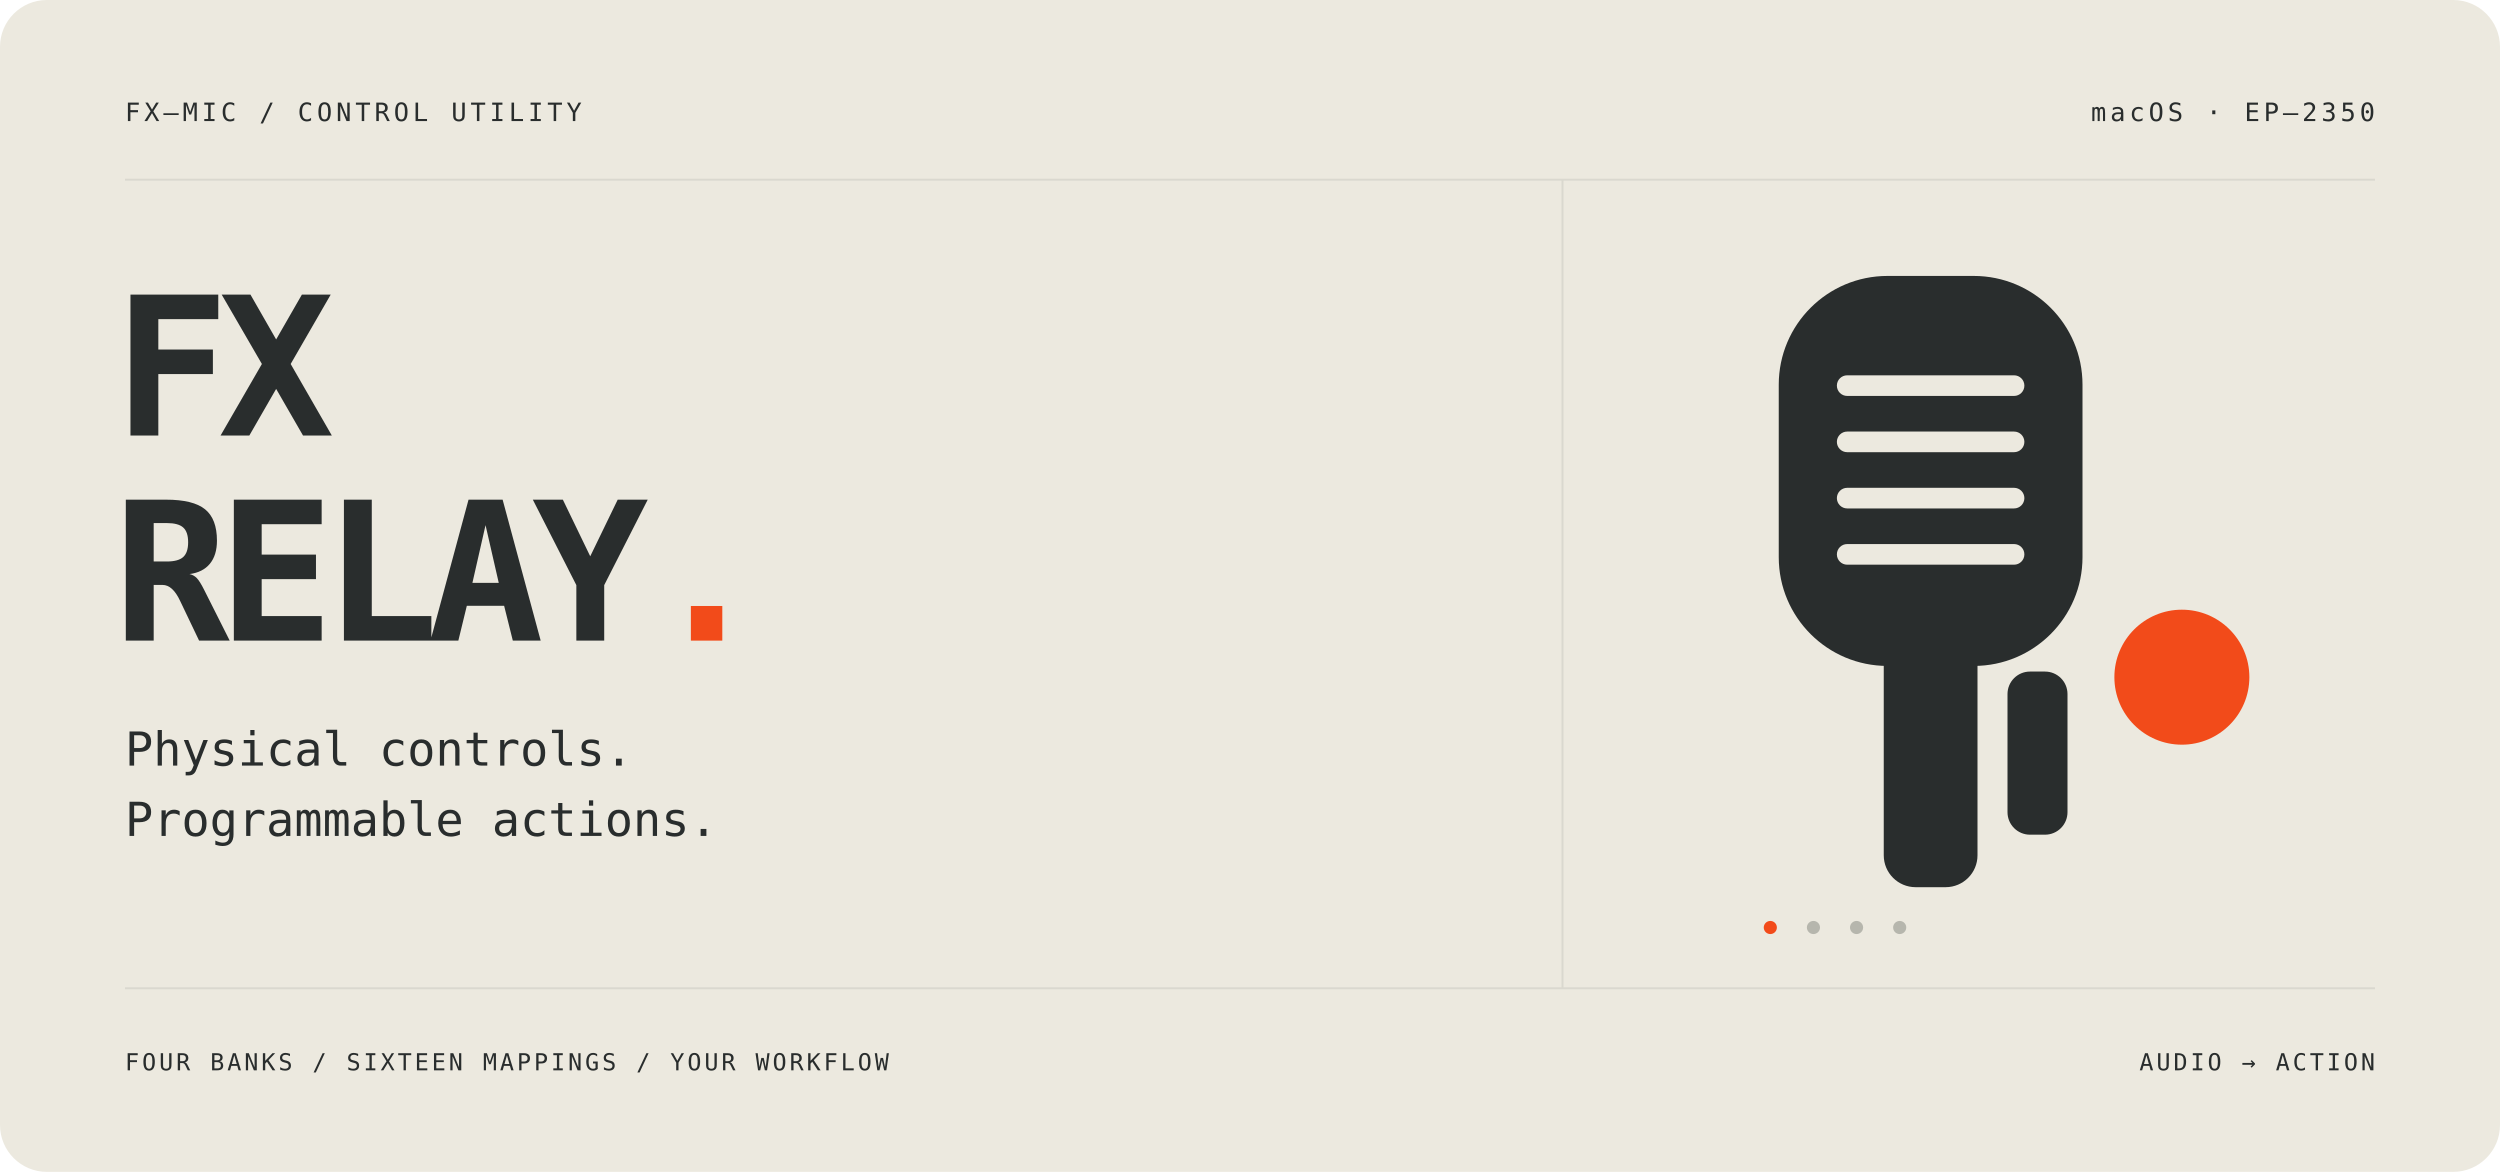
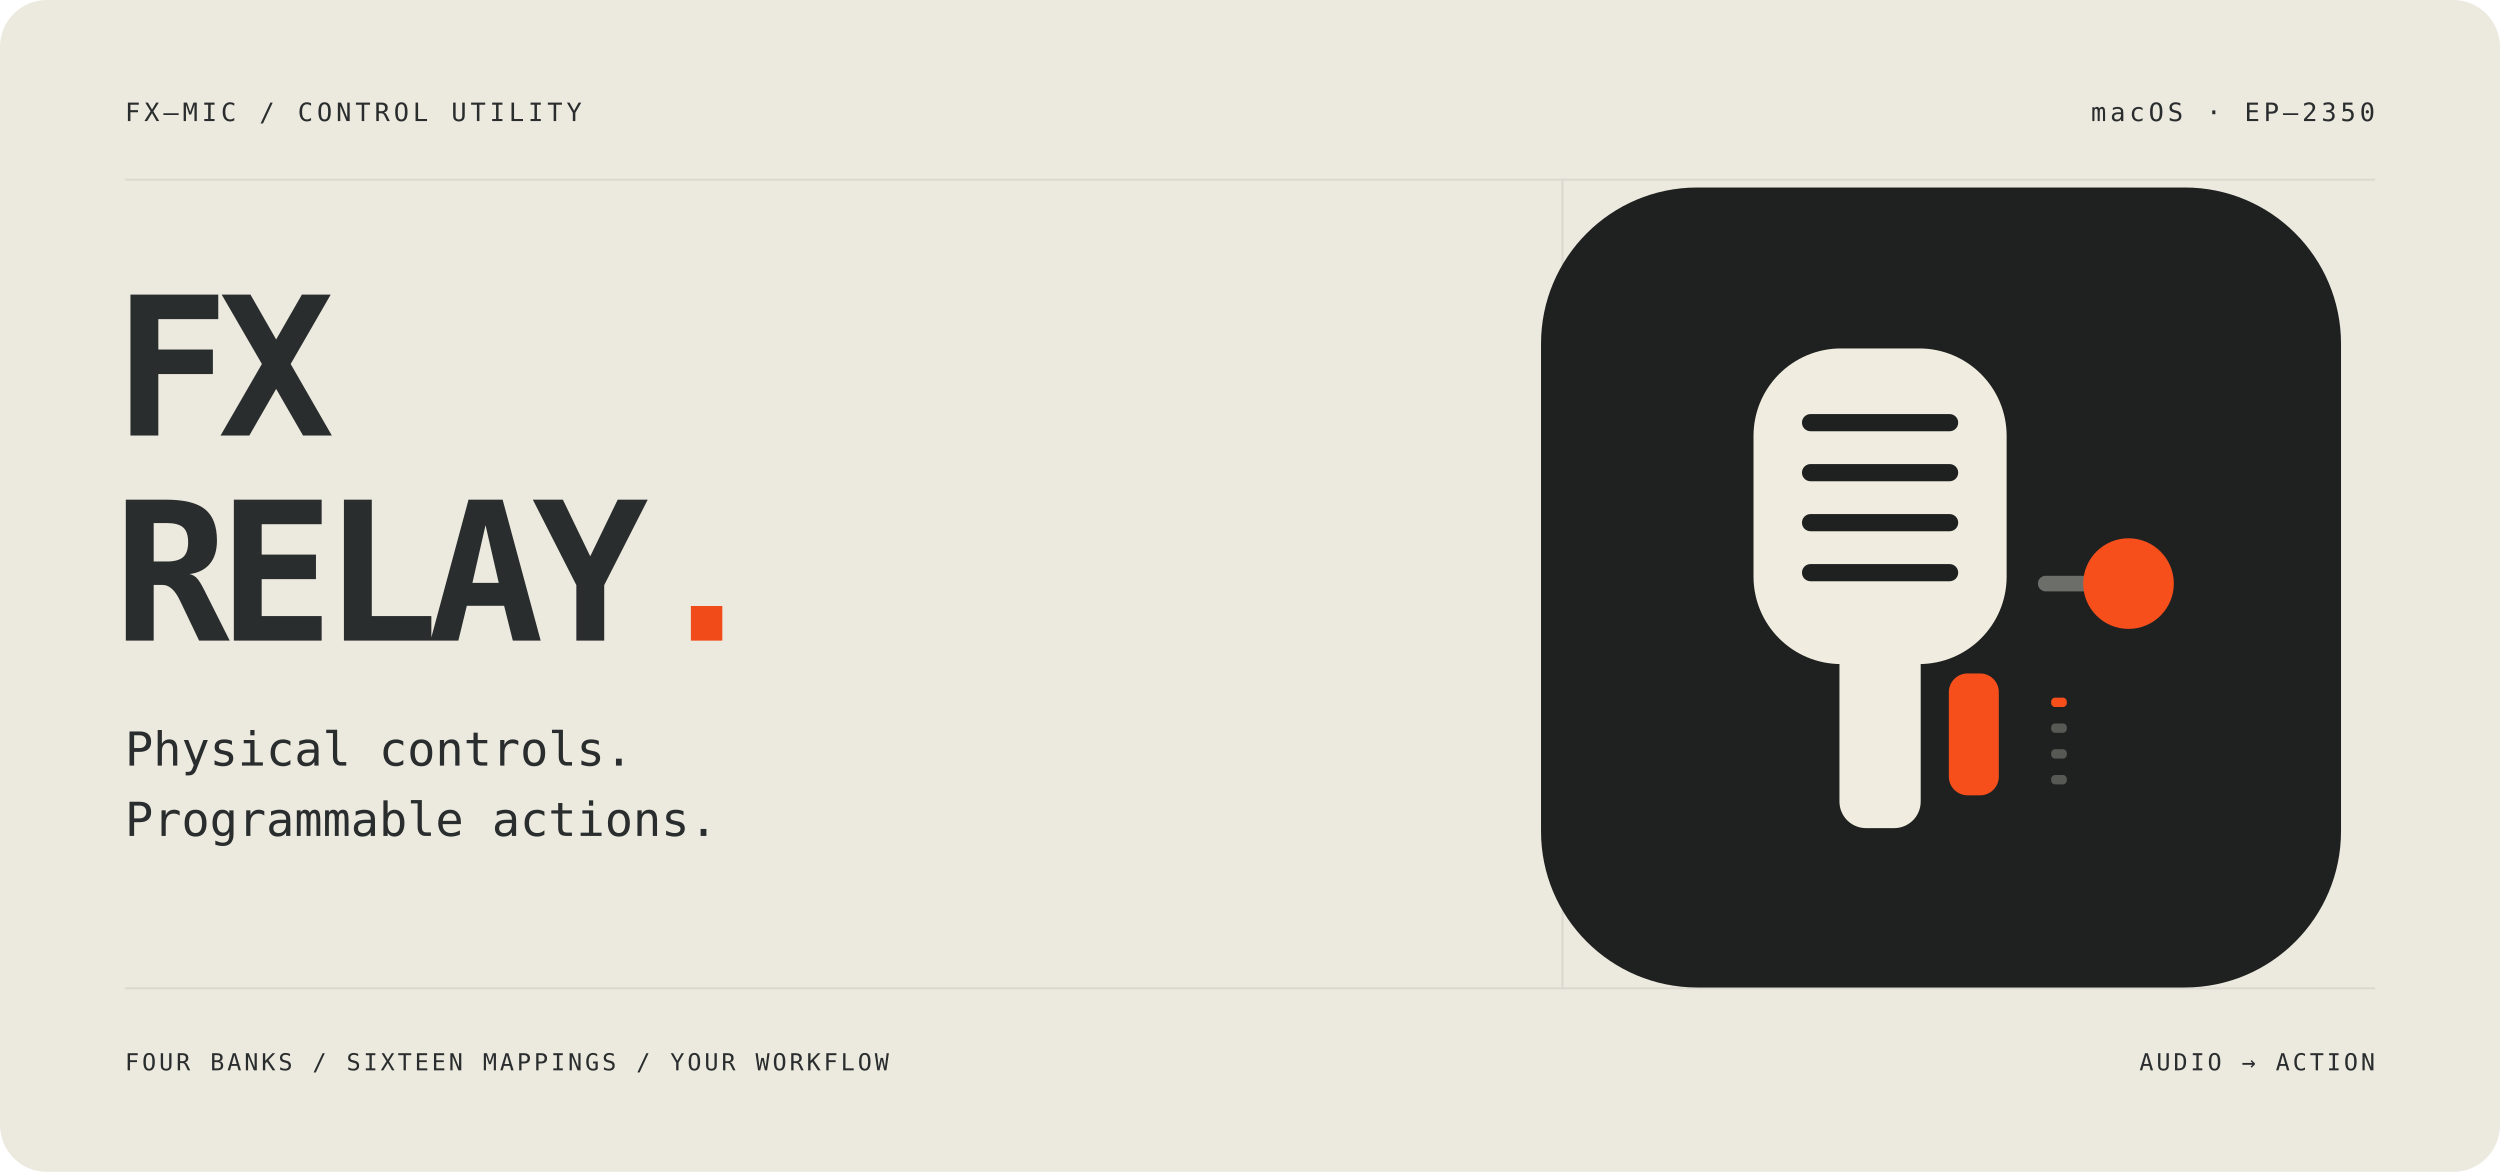
<svg xmlns="http://www.w3.org/2000/svg" width="1280" height="600" viewBox="0 0 1280 600" role="img" aria-labelledby="title desc">
  <rect width="1280" height="600" rx="24" fill="#ece9df" />
  <g stroke="#292d2d" stroke-opacity=".09">
    <path d="M64 92H1216M64 506H1216M800 92V506" />
  </g>
  <g font-family="ui-monospace, SFMono-Regular, Menlo, monospace" fill="#292d2d">
    <text x="64" y="62" font-size="13" letter-spacing="2">FX–MIC / CONTROL UTILITY</text>
    <text x="1216" y="62" text-anchor="end" font-size="13" letter-spacing="2">macOS · EP–2350</text>
    <text x="58" y="223" font-size="99" font-weight="700" letter-spacing="-6">FX</text>
    <text x="58" y="328" font-size="99" font-weight="700" letter-spacing="-6">RELAY<tspan fill="#f24b1a">.</tspan>
    </text>
    <text x="64" y="392" font-size="24">Physical controls.</text>
    <text x="64" y="428" font-size="24">Programmable actions.</text>
    <text x="64" y="548" font-size="12" letter-spacing="1.5">FOUR BANKS / SIXTEEN MAPPINGS / YOUR WORKFLOW</text>
    <text x="1216" y="548" text-anchor="end" font-size="12" letter-spacing="1.5">AUDIO → ACTION</text>
  </g>
-   <g transform="translate(760 52) scale(.48)">
-     <g fill="#292d2d">
-       <rect x="314" y="186" width="324" height="416" rx="116" />
-       <rect x="426" y="528" width="100" height="310" rx="34" />
-       <rect x="558" y="608" width="64" height="174" rx="24" />
+   <g transform="translate(789 96) scale(.40)">
+     <rect width="1024" height="1024" rx="200" fill="#1f2121" />
+     <g fill="#f0ede0">
+       <rect x="272" y="206" width="324" height="404" rx="112" />
+       <rect x="382" y="510" width="104" height="310" rx="34" />
    </g>
-     <g fill="#ece9df">
-       <rect x="376" y="292" width="200" height="22" rx="11" />
-       <rect x="376" y="352" width="200" height="22" rx="11" />
-       <rect x="376" y="412" width="200" height="22" rx="11" />
-       <rect x="376" y="472" width="200" height="22" rx="11" />
+     <rect x="522" y="622" width="64" height="156" rx="24" fill="#f74f1c" />
+     <g fill="#1f2121">
+       <rect x="334" y="290" width="200" height="22" rx="11" />
+       <rect x="334" y="354" width="200" height="22" rx="11" />
+       <rect x="334" y="418" width="200" height="22" rx="11" />
+       <rect x="334" y="482" width="200" height="22" rx="11" />
    </g>
-     <circle cx="744" cy="614" r="72" fill="#f24b1a" />
+     <rect x="636" y="497" width="110" height="20" rx="10" fill="#6b6e69" />
+     <circle cx="752" cy="507" r="58" fill="#f74f1c" />
    <g>
-       <circle cx="305" cy="881" r="7" fill="#f24b1a" />
-       <circle cx="351" cy="881" r="7" fill="#b6b6ad" />
-       <circle cx="397" cy="881" r="7" fill="#b6b6ad" />
-       <circle cx="443" cy="881" r="7" fill="#b6b6ad" />
+       <rect x="653" y="752" width="20" height="12" rx="5" fill="#575954" />
+       <rect x="653" y="719" width="20" height="12" rx="5" fill="#575954" />
+       <rect x="653" y="686" width="20" height="12" rx="5" fill="#575954" />
+       <rect x="653" y="653" width="20" height="12" rx="5" fill="#f74f1c" />
    </g>
  </g>
</svg>
